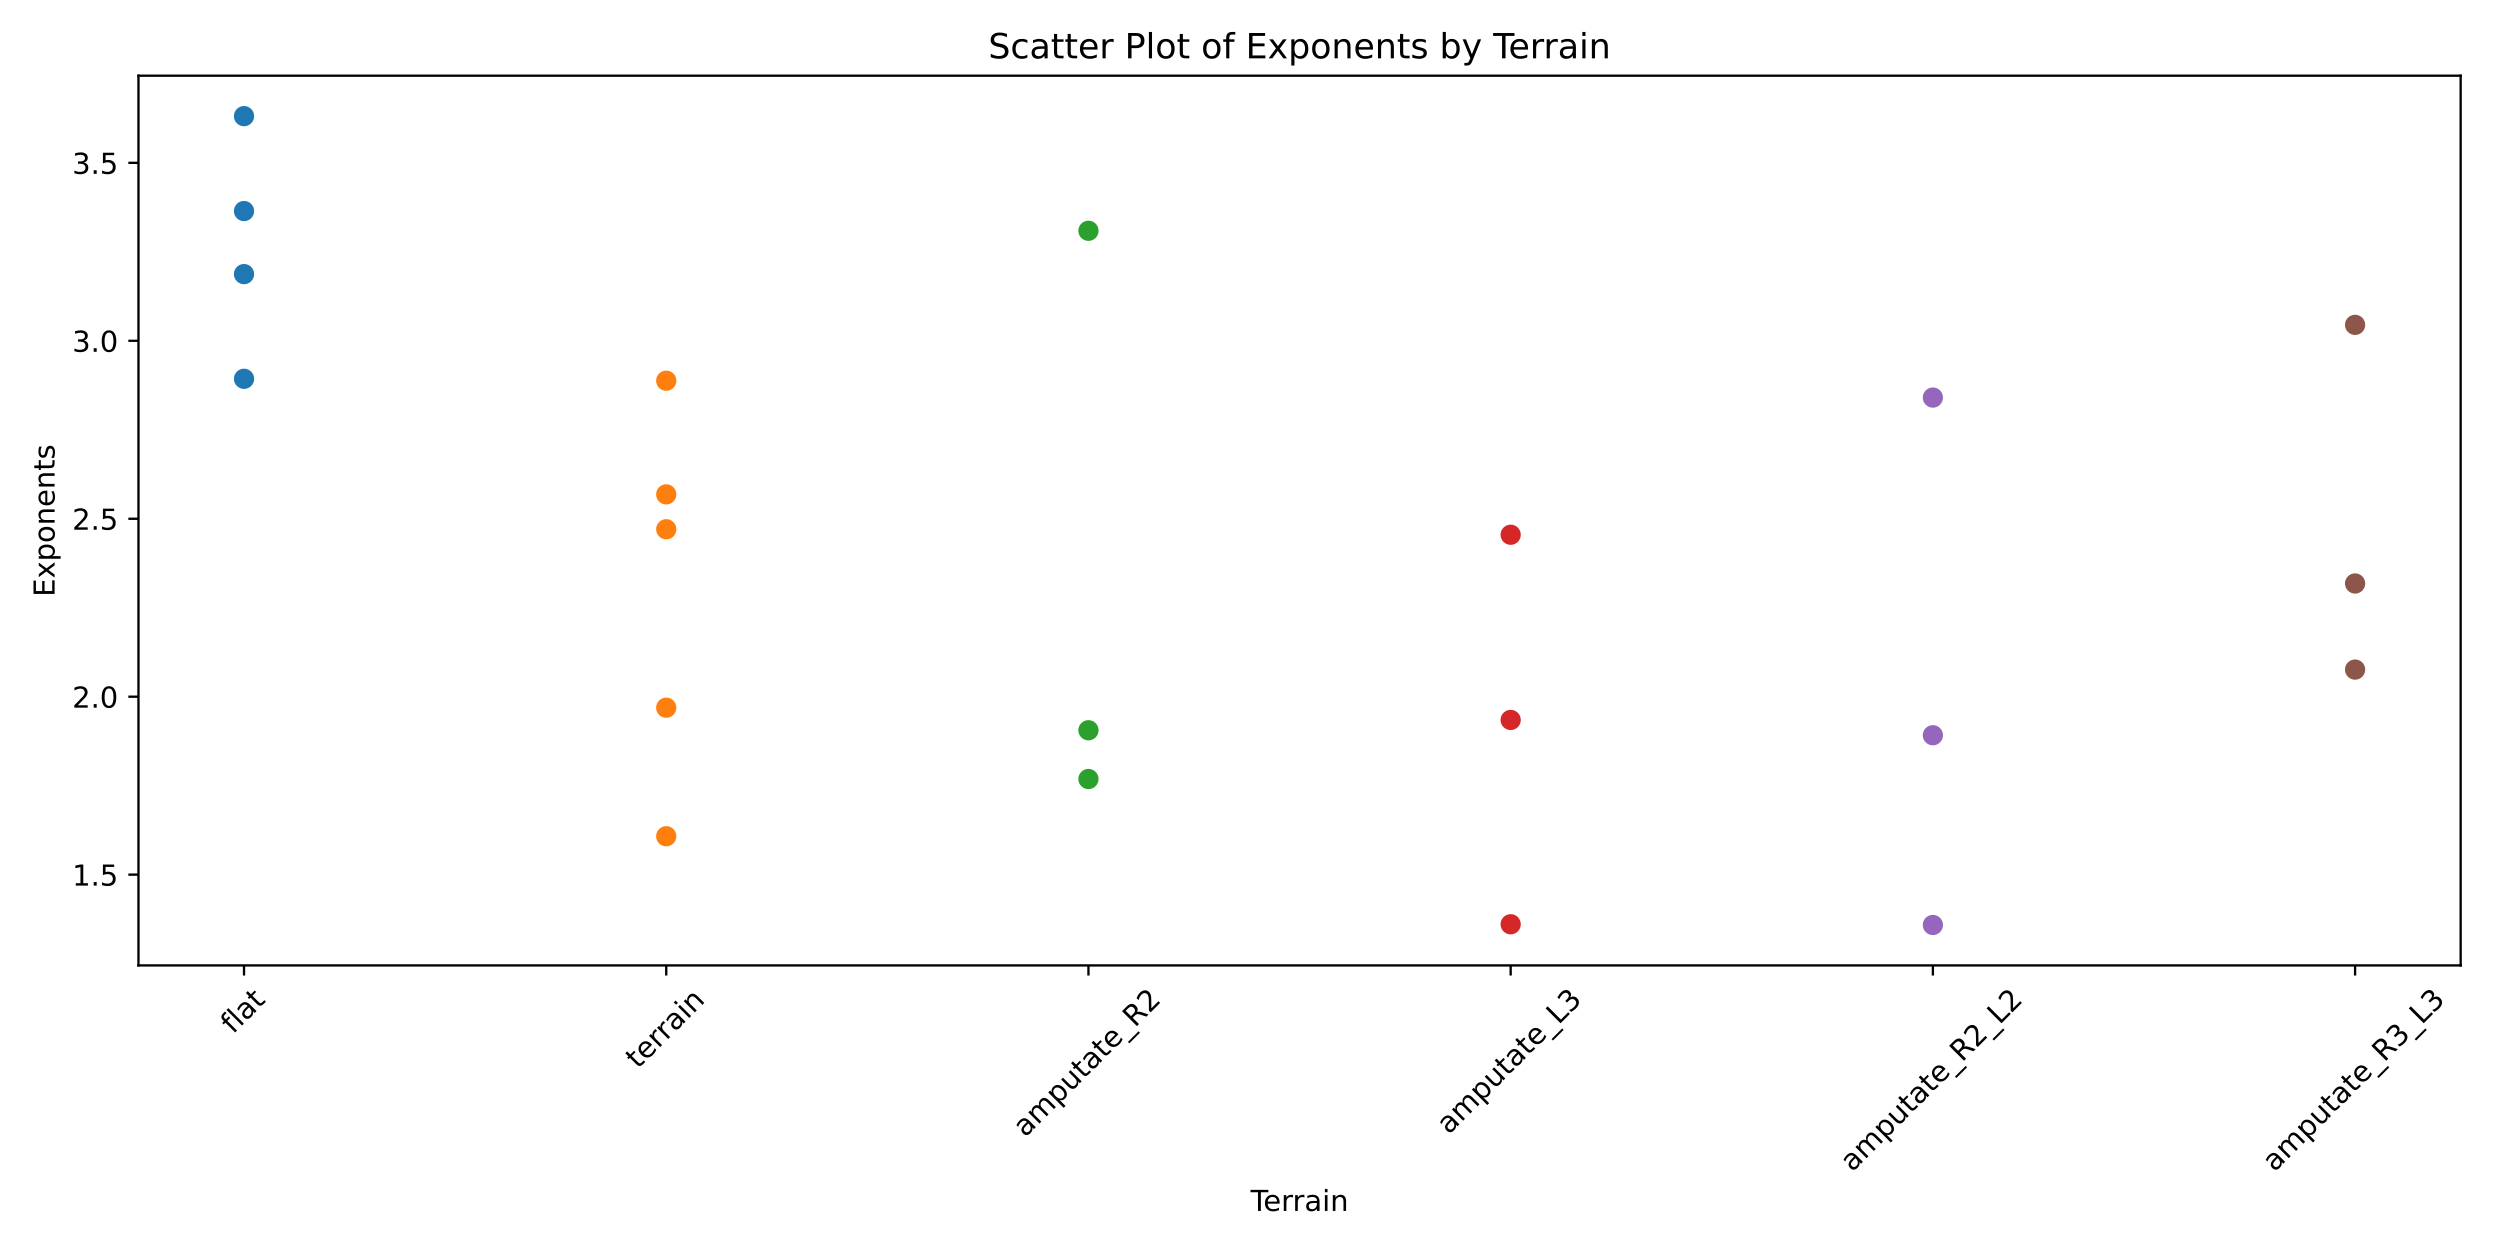
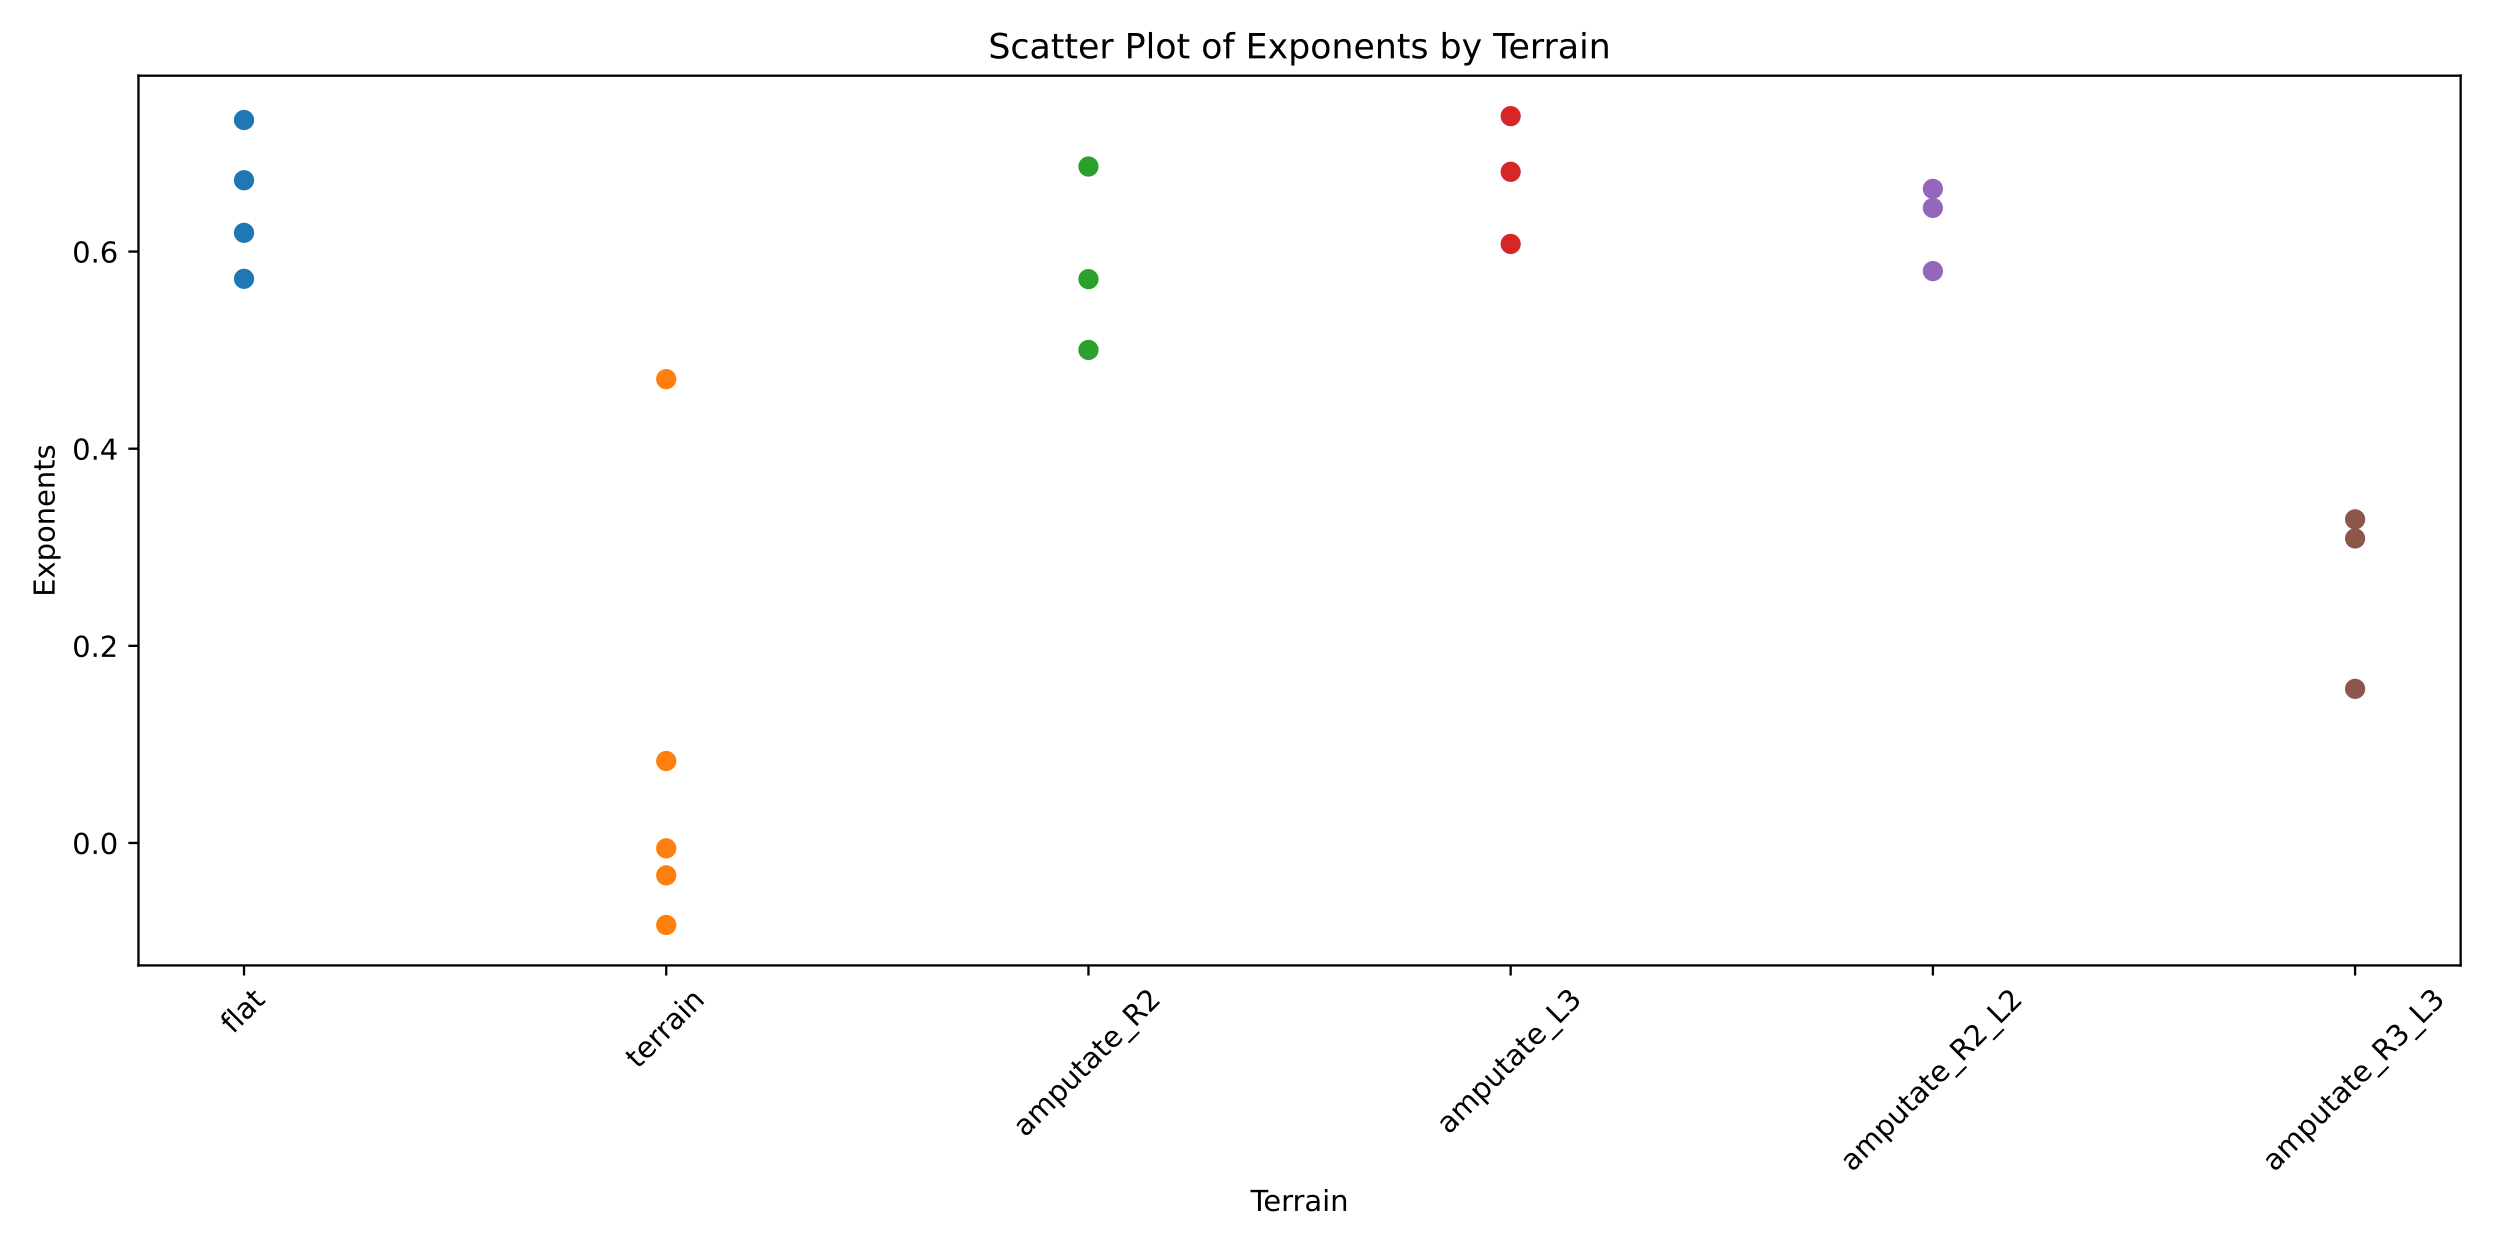
<svg xmlns="http://www.w3.org/2000/svg" xmlns:xlink="http://www.w3.org/1999/xlink" width="864pt" height="432pt" viewBox="0 0 864 432" version="1.1">
  <defs>
    <style type="text/css">*{stroke-linejoin: round; stroke-linecap: butt}</style>
  </defs>
  <g id="figure_1">
    <g id="patch_1">
      <path d="M 0 432  L 864 432  L 864 0  L 0 0  z " style="fill: #ffffff" />
    </g>
    <g id="axes_1">
      <g id="patch_2">
        <path d="M 47.855 333.648  L 850.401 333.648  L 850.401 26.16  L 47.855 26.16  z " style="fill: #ffffff" />
      </g>
      <g id="PathCollection_1">
        <defs>
-           <path id="m1da4ad02f5" d="M 0 3  C 0.796 3 1.559 2.684 2.121 2.121  C 2.684 1.559 3 0.796 3 0  C 3 -0.796 2.684 -1.559 2.121 -2.121  C 1.559 -2.684 0.796 -3 0 -3  C -0.796 -3 -1.559 -2.684 -2.121 -2.121  C -2.684 -1.559 -3 -0.796 -3 0  C -3 0.796 -2.684 1.559 -2.121 2.121  C -1.559 2.684 -0.796 3 0 3  z " style="stroke: #1f77b4" />
-         </defs>
-         <g clip-path="url(#pd57ba85328)">
-           <use xlink:href="#m1da4ad02f5" x="84.334" y="40.137" style="fill: #1f77b4; stroke: #1f77b4" />
-           <use xlink:href="#m1da4ad02f5" x="84.334" y="94.731" style="fill: #1f77b4; stroke: #1f77b4" />
-           <use xlink:href="#m1da4ad02f5" x="84.334" y="72.942" style="fill: #1f77b4; stroke: #1f77b4" />
-           <use xlink:href="#m1da4ad02f5" x="84.334" y="130.912" style="fill: #1f77b4; stroke: #1f77b4" />
+           <path id="me77b63326f" d="M 0 3  C 0.796 3 1.559 2.684 2.121 2.121  C 2.684 1.559 3 0.796 3 0  C 3 -0.796 2.684 -1.559 2.121 -2.121  C 1.559 -2.684 0.796 -3 0 -3  C -0.796 -3 -1.559 -2.684 -2.121 -2.121  C -2.684 -1.559 -3 -0.796 -3 0  C -3 0.796 -2.684 1.559 -2.121 2.121  C -1.559 2.684 -0.796 3 0 3  z " style="stroke: #1f77b4" />
+         </defs>
+         <g clip-path="url(#p70f7010eb5)">
+           <use xlink:href="#me77b63326f" x="84.334" y="41.478" style="fill: #1f77b4; stroke: #1f77b4" />
+           <use xlink:href="#me77b63326f" x="84.334" y="62.297" style="fill: #1f77b4; stroke: #1f77b4" />
+           <use xlink:href="#me77b63326f" x="84.334" y="80.461" style="fill: #1f77b4; stroke: #1f77b4" />
+           <use xlink:href="#me77b63326f" x="84.334" y="96.36" style="fill: #1f77b4; stroke: #1f77b4" />
        </g>
      </g>
      <g id="PathCollection_2">
        <defs>
-           <path id="m93eb59434d" d="M 0 3  C 0.796 3 1.559 2.684 2.121 2.121  C 2.684 1.559 3 0.796 3 0  C 3 -0.796 2.684 -1.559 2.121 -2.121  C 1.559 -2.684 0.796 -3 0 -3  C -0.796 -3 -1.559 -2.684 -2.121 -2.121  C -2.684 -1.559 -3 -0.796 -3 0  C -3 0.796 -2.684 1.559 -2.121 2.121  C -1.559 2.684 -0.796 3 0 3  z " style="stroke: #ff7f0e" />
-         </defs>
-         <g clip-path="url(#pd57ba85328)">
-           <use xlink:href="#m93eb59434d" x="230.252" y="170.854" style="fill: #ff7f0e; stroke: #ff7f0e" />
-           <use xlink:href="#m93eb59434d" x="230.252" y="289.003" style="fill: #ff7f0e; stroke: #ff7f0e" />
-           <use xlink:href="#m93eb59434d" x="230.252" y="182.905" style="fill: #ff7f0e; stroke: #ff7f0e" />
-           <use xlink:href="#m93eb59434d" x="230.252" y="131.576" style="fill: #ff7f0e; stroke: #ff7f0e" />
-           <use xlink:href="#m93eb59434d" x="230.252" y="244.58" style="fill: #ff7f0e; stroke: #ff7f0e" />
+           <path id="m90e0bdf16c" d="M 0 3  C 0.796 3 1.559 2.684 2.121 2.121  C 2.684 1.559 3 0.796 3 0  C 3 -0.796 2.684 -1.559 2.121 -2.121  C 1.559 -2.684 0.796 -3 0 -3  C -0.796 -3 -1.559 -2.684 -2.121 -2.121  C -2.684 -1.559 -3 -0.796 -3 0  C -3 0.796 -2.684 1.559 -2.121 2.121  C -1.559 2.684 -0.796 3 0 3  z " style="stroke: #ff7f0e" />
+         </defs>
+         <g clip-path="url(#p70f7010eb5)">
+           <use xlink:href="#m90e0bdf16c" x="230.252" y="262.997" style="fill: #ff7f0e; stroke: #ff7f0e" />
+           <use xlink:href="#m90e0bdf16c" x="230.252" y="319.672" style="fill: #ff7f0e; stroke: #ff7f0e" />
+           <use xlink:href="#m90e0bdf16c" x="230.252" y="302.522" style="fill: #ff7f0e; stroke: #ff7f0e" />
+           <use xlink:href="#m90e0bdf16c" x="230.252" y="293.192" style="fill: #ff7f0e; stroke: #ff7f0e" />
+           <use xlink:href="#m90e0bdf16c" x="230.252" y="131.033" style="fill: #ff7f0e; stroke: #ff7f0e" />
        </g>
      </g>
      <g id="PathCollection_3">
        <defs>
-           <path id="ma812441ba6" d="M 0 3  C 0.796 3 1.559 2.684 2.121 2.121  C 2.684 1.559 3 0.796 3 0  C 3 -0.796 2.684 -1.559 2.121 -2.121  C 1.559 -2.684 0.796 -3 0 -3  C -0.796 -3 -1.559 -2.684 -2.121 -2.121  C -2.684 -1.559 -3 -0.796 -3 0  C -3 0.796 -2.684 1.559 -2.121 2.121  C -1.559 2.684 -0.796 3 0 3  z " style="stroke: #2ca02c" />
-         </defs>
-         <g clip-path="url(#pd57ba85328)">
-           <use xlink:href="#ma812441ba6" x="376.169" y="79.76" style="fill: #2ca02c; stroke: #2ca02c" />
-           <use xlink:href="#ma812441ba6" x="376.169" y="252.384" style="fill: #2ca02c; stroke: #2ca02c" />
-           <use xlink:href="#ma812441ba6" x="376.169" y="269.227" style="fill: #2ca02c; stroke: #2ca02c" />
+           <path id="m33045374b4" d="M 0 3  C 0.796 3 1.559 2.684 2.121 2.121  C 2.684 1.559 3 0.796 3 0  C 3 -0.796 2.684 -1.559 2.121 -2.121  C 1.559 -2.684 0.796 -3 0 -3  C -0.796 -3 -1.559 -2.684 -2.121 -2.121  C -2.684 -1.559 -3 -0.796 -3 0  C -3 0.796 -2.684 1.559 -2.121 2.121  C -1.559 2.684 -0.796 3 0 3  z " style="stroke: #2ca02c" />
+         </defs>
+         <g clip-path="url(#p70f7010eb5)">
+           <use xlink:href="#m33045374b4" x="376.169" y="96.467" style="fill: #2ca02c; stroke: #2ca02c" />
+           <use xlink:href="#m33045374b4" x="376.169" y="120.933" style="fill: #2ca02c; stroke: #2ca02c" />
+           <use xlink:href="#m33045374b4" x="376.169" y="57.553" style="fill: #2ca02c; stroke: #2ca02c" />
        </g>
      </g>
      <g id="PathCollection_4">
        <defs>
-           <path id="md3bd58607e" d="M 0 3  C 0.796 3 1.559 2.684 2.121 2.121  C 2.684 1.559 3 0.796 3 0  C 3 -0.796 2.684 -1.559 2.121 -2.121  C 1.559 -2.684 0.796 -3 0 -3  C -0.796 -3 -1.559 -2.684 -2.121 -2.121  C -2.684 -1.559 -3 -0.796 -3 0  C -3 0.796 -2.684 1.559 -2.121 2.121  C -1.559 2.684 -0.796 3 0 3  z " style="stroke: #d62728" />
-         </defs>
-         <g clip-path="url(#pd57ba85328)">
-           <use xlink:href="#md3bd58607e" x="522.086" y="319.425" style="fill: #d62728; stroke: #d62728" />
-           <use xlink:href="#md3bd58607e" x="522.086" y="248.816" style="fill: #d62728; stroke: #d62728" />
-           <use xlink:href="#md3bd58607e" x="522.086" y="184.811" style="fill: #d62728; stroke: #d62728" />
+           <path id="m9516d49297" d="M 0 3  C 0.796 3 1.559 2.684 2.121 2.121  C 2.684 1.559 3 0.796 3 0  C 3 -0.796 2.684 -1.559 2.121 -2.121  C 1.559 -2.684 0.796 -3 0 -3  C -0.796 -3 -1.559 -2.684 -2.121 -2.121  C -2.684 -1.559 -3 -0.796 -3 0  C -3 0.796 -2.684 1.559 -2.121 2.121  C -1.559 2.684 -0.796 3 0 3  z " style="stroke: #d62728" />
+         </defs>
+         <g clip-path="url(#p70f7010eb5)">
+           <use xlink:href="#m9516d49297" x="522.086" y="59.372" style="fill: #d62728; stroke: #d62728" />
+           <use xlink:href="#m9516d49297" x="522.086" y="40.137" style="fill: #d62728; stroke: #d62728" />
+           <use xlink:href="#m9516d49297" x="522.086" y="84.309" style="fill: #d62728; stroke: #d62728" />
        </g>
      </g>
      <g id="PathCollection_5">
        <defs>
-           <path id="mf4892957c2" d="M 0 3  C 0.796 3 1.559 2.684 2.121 2.121  C 2.684 1.559 3 0.796 3 0  C 3 -0.796 2.684 -1.559 2.121 -2.121  C 1.559 -2.684 0.796 -3 0 -3  C -0.796 -3 -1.559 -2.684 -2.121 -2.121  C -2.684 -1.559 -3 -0.796 -3 0  C -3 0.796 -2.684 1.559 -2.121 2.121  C -1.559 2.684 -0.796 3 0 3  z " style="stroke: #9467bd" />
-         </defs>
-         <g clip-path="url(#pd57ba85328)">
-           <use xlink:href="#mf4892957c2" x="668.004" y="319.672" style="fill: #9467bd; stroke: #9467bd" />
-           <use xlink:href="#mf4892957c2" x="668.004" y="254.099" style="fill: #9467bd; stroke: #9467bd" />
-           <use xlink:href="#mf4892957c2" x="668.004" y="137.401" style="fill: #9467bd; stroke: #9467bd" />
+           <path id="m6794173ff3" d="M 0 3  C 0.796 3 1.559 2.684 2.121 2.121  C 2.684 1.559 3 0.796 3 0  C 3 -0.796 2.684 -1.559 2.121 -2.121  C 1.559 -2.684 0.796 -3 0 -3  C -0.796 -3 -1.559 -2.684 -2.121 -2.121  C -2.684 -1.559 -3 -0.796 -3 0  C -3 0.796 -2.684 1.559 -2.121 2.121  C -1.559 2.684 -0.796 3 0 3  z " style="stroke: #9467bd" />
+         </defs>
+         <g clip-path="url(#p70f7010eb5)">
+           <use xlink:href="#m6794173ff3" x="668.004" y="93.69" style="fill: #9467bd; stroke: #9467bd" />
+           <use xlink:href="#m6794173ff3" x="668.004" y="65.284" style="fill: #9467bd; stroke: #9467bd" />
+           <use xlink:href="#m6794173ff3" x="668.004" y="71.858" style="fill: #9467bd; stroke: #9467bd" />
        </g>
      </g>
      <g id="PathCollection_6">
        <defs>
-           <path id="mcabc871b56" d="M 0 3  C 0.796 3 1.559 2.684 2.121 2.121  C 2.684 1.559 3 0.796 3 0  C 3 -0.796 2.684 -1.559 2.121 -2.121  C 1.559 -2.684 0.796 -3 0 -3  C -0.796 -3 -1.559 -2.684 -2.121 -2.121  C -2.684 -1.559 -3 -0.796 -3 0  C -3 0.796 -2.684 1.559 -2.121 2.121  C -1.559 2.684 -0.796 3 0 3  z " style="stroke: #8c564b" />
-         </defs>
-         <g clip-path="url(#pd57ba85328)">
-           <use xlink:href="#mcabc871b56" x="813.921" y="201.649" style="fill: #8c564b; stroke: #8c564b" />
-           <use xlink:href="#mcabc871b56" x="813.921" y="112.274" style="fill: #8c564b; stroke: #8c564b" />
-           <use xlink:href="#mcabc871b56" x="813.921" y="231.408" style="fill: #8c564b; stroke: #8c564b" />
+           <path id="m2252a61fe4" d="M 0 3  C 0.796 3 1.559 2.684 2.121 2.121  C 2.684 1.559 3 0.796 3 0  C 3 -0.796 2.684 -1.559 2.121 -2.121  C 1.559 -2.684 0.796 -3 0 -3  C -0.796 -3 -1.559 -2.684 -2.121 -2.121  C -2.684 -1.559 -3 -0.796 -3 0  C -3 0.796 -2.684 1.559 -2.121 2.121  C -1.559 2.684 -0.796 3 0 3  z " style="stroke: #8c564b" />
+         </defs>
+         <g clip-path="url(#p70f7010eb5)">
+           <use xlink:href="#m2252a61fe4" x="813.921" y="179.48" style="fill: #8c564b; stroke: #8c564b" />
+           <use xlink:href="#m2252a61fe4" x="813.921" y="238.063" style="fill: #8c564b; stroke: #8c564b" />
+           <use xlink:href="#m2252a61fe4" x="813.921" y="186.088" style="fill: #8c564b; stroke: #8c564b" />
        </g>
      </g>
      <g id="matplotlib.axis_1">
        <g id="xtick_1">
          <g id="line2d_1">
            <defs>
-               <path id="m847a0af7ff" d="M 0 0  L 0 3.5  " style="stroke: #000000; stroke-width: 0.8" />
+               <path id="mda18bbfcbf" d="M 0 0  L 0 3.5  " style="stroke: #000000; stroke-width: 0.8" />
            </defs>
            <g>
-               <use xlink:href="#m847a0af7ff" x="84.334" y="333.648" style="stroke: #000000; stroke-width: 0.8" />
+               <use xlink:href="#mda18bbfcbf" x="84.334" y="333.648" style="stroke: #000000; stroke-width: 0.8" />
            </g>
          </g>
          <g id="text_1">
            <g transform="translate(80.50602 357.5803) rotate(-45) scale(0.1 -0.1)">
              <defs>
                <path id="DejaVuSans-66" d="M 2375 4863  L 2375 4384  L 1825 4384  Q 1516 4384 1395 4259  Q 1275 4134 1275 3809  L 1275 3500  L 2222 3500  L 2222 3053  L 1275 3053  L 1275 0  L 697 0  L 697 3053  L 147 3053  L 147 3500  L 697 3500  L 697 3744  Q 697 4328 969 4595  Q 1241 4863 1831 4863  L 2375 4863  z " transform="scale(0.015625)" />
                <path id="DejaVuSans-6c" d="M 603 4863  L 1178 4863  L 1178 0  L 603 0  L 603 4863  z " transform="scale(0.015625)" />
                <path id="DejaVuSans-61" d="M 2194 1759  Q 1497 1759 1228 1600  Q 959 1441 959 1056  Q 959 750 1161 570  Q 1363 391 1709 391  Q 2188 391 2477 730  Q 2766 1069 2766 1631  L 2766 1759  L 2194 1759  z M 3341 1997  L 3341 0  L 2766 0  L 2766 531  Q 2569 213 2275 61  Q 1981 -91 1556 -91  Q 1019 -91 701 211  Q 384 513 384 1019  Q 384 1609 779 1909  Q 1175 2209 1959 2209  L 2766 2209  L 2766 2266  Q 2766 2663 2505 2880  Q 2244 3097 1772 3097  Q 1472 3097 1187 3025  Q 903 2953 641 2809  L 641 3341  Q 956 3463 1253 3523  Q 1550 3584 1831 3584  Q 2591 3584 2966 3190  Q 3341 2797 3341 1997  z " transform="scale(0.015625)" />
                <path id="DejaVuSans-74" d="M 1172 4494  L 1172 3500  L 2356 3500  L 2356 3053  L 1172 3053  L 1172 1153  Q 1172 725 1289 603  Q 1406 481 1766 481  L 2356 481  L 2356 0  L 1766 0  Q 1100 0 847 248  Q 594 497 594 1153  L 594 3053  L 172 3053  L 172 3500  L 594 3500  L 594 4494  L 1172 4494  z " transform="scale(0.015625)" />
              </defs>
              <use xlink:href="#DejaVuSans-66" />
              <use xlink:href="#DejaVuSans-6c" x="35.205" />
              <use xlink:href="#DejaVuSans-61" x="62.988" />
              <use xlink:href="#DejaVuSans-74" x="124.268" />
            </g>
          </g>
        </g>
        <g id="xtick_2">
          <g id="line2d_2">
            <g>
-               <use xlink:href="#m847a0af7ff" x="230.252" y="333.648" style="stroke: #000000; stroke-width: 0.8" />
+               <use xlink:href="#mda18bbfcbf" x="230.252" y="333.648" style="stroke: #000000; stroke-width: 0.8" />
            </g>
          </g>
          <g id="text_2">
            <g transform="translate(220.4069 369.6133) rotate(-45) scale(0.1 -0.1)">
              <defs>
                <path id="DejaVuSans-65" d="M 3597 1894  L 3597 1613  L 953 1613  Q 991 1019 1311 708  Q 1631 397 2203 397  Q 2534 397 2845 478  Q 3156 559 3463 722  L 3463 178  Q 3153 47 2828 -22  Q 2503 -91 2169 -91  Q 1331 -91 842 396  Q 353 884 353 1716  Q 353 2575 817 3079  Q 1281 3584 2069 3584  Q 2775 3584 3186 3129  Q 3597 2675 3597 1894  z M 3022 2063  Q 3016 2534 2758 2815  Q 2500 3097 2075 3097  Q 1594 3097 1305 2825  Q 1016 2553 972 2059  L 3022 2063  z " transform="scale(0.015625)" />
                <path id="DejaVuSans-72" d="M 2631 2963  Q 2534 3019 2420 3045  Q 2306 3072 2169 3072  Q 1681 3072 1420 2755  Q 1159 2438 1159 1844  L 1159 0  L 581 0  L 581 3500  L 1159 3500  L 1159 2956  Q 1341 3275 1631 3429  Q 1922 3584 2338 3584  Q 2397 3584 2469 3576  Q 2541 3569 2628 3553  L 2631 2963  z " transform="scale(0.015625)" />
                <path id="DejaVuSans-69" d="M 603 3500  L 1178 3500  L 1178 0  L 603 0  L 603 3500  z M 603 4863  L 1178 4863  L 1178 4134  L 603 4134  L 603 4863  z " transform="scale(0.015625)" />
                <path id="DejaVuSans-6e" d="M 3513 2113  L 3513 0  L 2938 0  L 2938 2094  Q 2938 2591 2744 2837  Q 2550 3084 2163 3084  Q 1697 3084 1428 2787  Q 1159 2491 1159 1978  L 1159 0  L 581 0  L 581 3500  L 1159 3500  L 1159 2956  Q 1366 3272 1645 3428  Q 1925 3584 2291 3584  Q 2894 3584 3203 3211  Q 3513 2838 3513 2113  z " transform="scale(0.015625)" />
              </defs>
              <use xlink:href="#DejaVuSans-74" />
              <use xlink:href="#DejaVuSans-65" x="39.209" />
              <use xlink:href="#DejaVuSans-72" x="100.732" />
              <use xlink:href="#DejaVuSans-72" x="140.096" />
              <use xlink:href="#DejaVuSans-61" x="181.209" />
              <use xlink:href="#DejaVuSans-69" x="242.488" />
              <use xlink:href="#DejaVuSans-6e" x="270.271" />
            </g>
          </g>
        </g>
        <g id="xtick_3">
          <g id="line2d_3">
            <g>
-               <use xlink:href="#m847a0af7ff" x="376.169" y="333.648" style="stroke: #000000; stroke-width: 0.8" />
+               <use xlink:href="#mda18bbfcbf" x="376.169" y="333.648" style="stroke: #000000; stroke-width: 0.8" />
            </g>
          </g>
          <g id="text_3">
            <g transform="translate(354.2759 393.2638) rotate(-45) scale(0.1 -0.1)">
              <defs>
                <path id="DejaVuSans-6d" d="M 3328 2828  Q 3544 3216 3844 3400  Q 4144 3584 4550 3584  Q 5097 3584 5394 3201  Q 5691 2819 5691 2113  L 5691 0  L 5113 0  L 5113 2094  Q 5113 2597 4934 2840  Q 4756 3084 4391 3084  Q 3944 3084 3684 2787  Q 3425 2491 3425 1978  L 3425 0  L 2847 0  L 2847 2094  Q 2847 2600 2669 2842  Q 2491 3084 2119 3084  Q 1678 3084 1418 2786  Q 1159 2488 1159 1978  L 1159 0  L 581 0  L 581 3500  L 1159 3500  L 1159 2956  Q 1356 3278 1631 3431  Q 1906 3584 2284 3584  Q 2666 3584 2933 3390  Q 3200 3197 3328 2828  z " transform="scale(0.015625)" />
                <path id="DejaVuSans-70" d="M 1159 525  L 1159 -1331  L 581 -1331  L 581 3500  L 1159 3500  L 1159 2969  Q 1341 3281 1617 3432  Q 1894 3584 2278 3584  Q 2916 3584 3314 3078  Q 3713 2572 3713 1747  Q 3713 922 3314 415  Q 2916 -91 2278 -91  Q 1894 -91 1617 61  Q 1341 213 1159 525  z M 3116 1747  Q 3116 2381 2855 2742  Q 2594 3103 2138 3103  Q 1681 3103 1420 2742  Q 1159 2381 1159 1747  Q 1159 1113 1420 752  Q 1681 391 2138 391  Q 2594 391 2855 752  Q 3116 1113 3116 1747  z " transform="scale(0.015625)" />
                <path id="DejaVuSans-75" d="M 544 1381  L 544 3500  L 1119 3500  L 1119 1403  Q 1119 906 1312 657  Q 1506 409 1894 409  Q 2359 409 2629 706  Q 2900 1003 2900 1516  L 2900 3500  L 3475 3500  L 3475 0  L 2900 0  L 2900 538  Q 2691 219 2414 64  Q 2138 -91 1772 -91  Q 1169 -91 856 284  Q 544 659 544 1381  z M 1991 3584  L 1991 3584  z " transform="scale(0.015625)" />
                <path id="DejaVuSans-5f" d="M 3263 -1063  L 3263 -1509  L -63 -1509  L -63 -1063  L 3263 -1063  z " transform="scale(0.015625)" />
                <path id="DejaVuSans-52" d="M 2841 2188  Q 3044 2119 3236 1894  Q 3428 1669 3622 1275  L 4263 0  L 3584 0  L 2988 1197  Q 2756 1666 2539 1819  Q 2322 1972 1947 1972  L 1259 1972  L 1259 0  L 628 0  L 628 4666  L 2053 4666  Q 2853 4666 3247 4331  Q 3641 3997 3641 3322  Q 3641 2881 3436 2590  Q 3231 2300 2841 2188  z M 1259 4147  L 1259 2491  L 2053 2491  Q 2509 2491 2742 2702  Q 2975 2913 2975 3322  Q 2975 3731 2742 3939  Q 2509 4147 2053 4147  L 1259 4147  z " transform="scale(0.015625)" />
                <path id="DejaVuSans-32" d="M 1228 531  L 3431 531  L 3431 0  L 469 0  L 469 531  Q 828 903 1448 1529  Q 2069 2156 2228 2338  Q 2531 2678 2651 2914  Q 2772 3150 2772 3378  Q 2772 3750 2511 3984  Q 2250 4219 1831 4219  Q 1534 4219 1204 4116  Q 875 4013 500 3803  L 500 4441  Q 881 4594 1212 4672  Q 1544 4750 1819 4750  Q 2544 4750 2975 4387  Q 3406 4025 3406 3419  Q 3406 3131 3298 2873  Q 3191 2616 2906 2266  Q 2828 2175 2409 1742  Q 1991 1309 1228 531  z " transform="scale(0.015625)" />
              </defs>
              <use xlink:href="#DejaVuSans-61" />
              <use xlink:href="#DejaVuSans-6d" x="61.279" />
              <use xlink:href="#DejaVuSans-70" x="158.691" />
              <use xlink:href="#DejaVuSans-75" x="222.168" />
              <use xlink:href="#DejaVuSans-74" x="285.547" />
              <use xlink:href="#DejaVuSans-61" x="324.756" />
              <use xlink:href="#DejaVuSans-74" x="386.035" />
              <use xlink:href="#DejaVuSans-65" x="425.244" />
              <use xlink:href="#DejaVuSans-5f" x="486.768" />
              <use xlink:href="#DejaVuSans-52" x="536.768" />
              <use xlink:href="#DejaVuSans-32" x="606.25" />
            </g>
          </g>
        </g>
        <g id="xtick_4">
          <g id="line2d_4">
            <g>
-               <use xlink:href="#m847a0af7ff" x="522.086" y="333.648" style="stroke: #000000; stroke-width: 0.8" />
+               <use xlink:href="#mda18bbfcbf" x="522.086" y="333.648" style="stroke: #000000; stroke-width: 0.8" />
            </g>
          </g>
          <g id="text_4">
            <g transform="translate(500.6799 392.2904) rotate(-45) scale(0.1 -0.1)">
              <defs>
                <path id="DejaVuSans-4c" d="M 628 4666  L 1259 4666  L 1259 531  L 3531 531  L 3531 0  L 628 0  L 628 4666  z " transform="scale(0.015625)" />
                <path id="DejaVuSans-33" d="M 2597 2516  Q 3050 2419 3304 2112  Q 3559 1806 3559 1356  Q 3559 666 3084 287  Q 2609 -91 1734 -91  Q 1441 -91 1130 -33  Q 819 25 488 141  L 488 750  Q 750 597 1062 519  Q 1375 441 1716 441  Q 2309 441 2620 675  Q 2931 909 2931 1356  Q 2931 1769 2642 2001  Q 2353 2234 1838 2234  L 1294 2234  L 1294 2753  L 1863 2753  Q 2328 2753 2575 2939  Q 2822 3125 2822 3475  Q 2822 3834 2567 4026  Q 2313 4219 1838 4219  Q 1578 4219 1281 4162  Q 984 4106 628 3988  L 628 4550  Q 988 4650 1302 4700  Q 1616 4750 1894 4750  Q 2613 4750 3031 4423  Q 3450 4097 3450 3541  Q 3450 3153 3228 2886  Q 3006 2619 2597 2516  z " transform="scale(0.015625)" />
              </defs>
              <use xlink:href="#DejaVuSans-61" />
              <use xlink:href="#DejaVuSans-6d" x="61.279" />
              <use xlink:href="#DejaVuSans-70" x="158.691" />
              <use xlink:href="#DejaVuSans-75" x="222.168" />
              <use xlink:href="#DejaVuSans-74" x="285.547" />
              <use xlink:href="#DejaVuSans-61" x="324.756" />
              <use xlink:href="#DejaVuSans-74" x="386.035" />
              <use xlink:href="#DejaVuSans-65" x="425.244" />
              <use xlink:href="#DejaVuSans-5f" x="486.768" />
              <use xlink:href="#DejaVuSans-4c" x="536.768" />
              <use xlink:href="#DejaVuSans-33" x="592.48" />
            </g>
          </g>
        </g>
        <g id="xtick_5">
          <g id="line2d_5">
            <g>
-               <use xlink:href="#m847a0af7ff" x="668.004" y="333.648" style="stroke: #000000; stroke-width: 0.8" />
+               <use xlink:href="#mda18bbfcbf" x="668.004" y="333.648" style="stroke: #000000; stroke-width: 0.8" />
            </g>
          </g>
          <g id="text_5">
            <g transform="translate(640.1234 405.2382) rotate(-45) scale(0.1 -0.1)">
              <use xlink:href="#DejaVuSans-61" />
              <use xlink:href="#DejaVuSans-6d" x="61.279" />
              <use xlink:href="#DejaVuSans-70" x="158.691" />
              <use xlink:href="#DejaVuSans-75" x="222.168" />
              <use xlink:href="#DejaVuSans-74" x="285.547" />
              <use xlink:href="#DejaVuSans-61" x="324.756" />
              <use xlink:href="#DejaVuSans-74" x="386.035" />
              <use xlink:href="#DejaVuSans-65" x="425.244" />
              <use xlink:href="#DejaVuSans-5f" x="486.768" />
              <use xlink:href="#DejaVuSans-52" x="536.768" />
              <use xlink:href="#DejaVuSans-32" x="606.25" />
              <use xlink:href="#DejaVuSans-5f" x="669.873" />
              <use xlink:href="#DejaVuSans-4c" x="719.873" />
              <use xlink:href="#DejaVuSans-32" x="775.586" />
            </g>
          </g>
        </g>
        <g id="xtick_6">
          <g id="line2d_6">
            <g>
-               <use xlink:href="#m847a0af7ff" x="813.921" y="333.648" style="stroke: #000000; stroke-width: 0.8" />
+               <use xlink:href="#mda18bbfcbf" x="813.921" y="333.648" style="stroke: #000000; stroke-width: 0.8" />
            </g>
          </g>
          <g id="text_6">
            <g transform="translate(786.0408 405.2382) rotate(-45) scale(0.1 -0.1)">
              <use xlink:href="#DejaVuSans-61" />
              <use xlink:href="#DejaVuSans-6d" x="61.279" />
              <use xlink:href="#DejaVuSans-70" x="158.691" />
              <use xlink:href="#DejaVuSans-75" x="222.168" />
              <use xlink:href="#DejaVuSans-74" x="285.547" />
              <use xlink:href="#DejaVuSans-61" x="324.756" />
              <use xlink:href="#DejaVuSans-74" x="386.035" />
              <use xlink:href="#DejaVuSans-65" x="425.244" />
              <use xlink:href="#DejaVuSans-5f" x="486.768" />
              <use xlink:href="#DejaVuSans-52" x="536.768" />
              <use xlink:href="#DejaVuSans-33" x="606.25" />
              <use xlink:href="#DejaVuSans-5f" x="669.873" />
              <use xlink:href="#DejaVuSans-4c" x="719.873" />
              <use xlink:href="#DejaVuSans-33" x="775.586" />
            </g>
          </g>
        </g>
        <g id="text_7">
          <g transform="translate(432.202 418.5039) scale(0.1 -0.1)">
            <defs>
              <path id="DejaVuSans-54" d="M -19 4666  L 3928 4666  L 3928 4134  L 2272 4134  L 2272 0  L 1638 0  L 1638 4134  L -19 4134  L -19 4666  z " transform="scale(0.015625)" />
            </defs>
            <use xlink:href="#DejaVuSans-54" />
            <use xlink:href="#DejaVuSans-65" x="44.084" />
            <use xlink:href="#DejaVuSans-72" x="105.607" />
            <use xlink:href="#DejaVuSans-72" x="144.971" />
            <use xlink:href="#DejaVuSans-61" x="186.084" />
            <use xlink:href="#DejaVuSans-69" x="247.363" />
            <use xlink:href="#DejaVuSans-6e" x="275.146" />
          </g>
        </g>
      </g>
      <g id="matplotlib.axis_2">
        <g id="ytick_1">
          <g id="line2d_7">
            <defs>
-               <path id="m06b4ac9998" d="M 0 0  L -3.5 0  " style="stroke: #000000; stroke-width: 0.8" />
+               <path id="mcb2a06bbf7" d="M 0 0  L -3.5 0  " style="stroke: #000000; stroke-width: 0.8" />
            </defs>
            <g>
-               <use xlink:href="#m06b4ac9998" x="47.855" y="302.274" style="stroke: #000000; stroke-width: 0.8" />
+               <use xlink:href="#mcb2a06bbf7" x="47.855" y="291.336" style="stroke: #000000; stroke-width: 0.8" />
            </g>
          </g>
          <g id="text_8">
-             <g transform="translate(24.95188 306.0731) scale(0.1 -0.1)">
-               <defs>
-                 <path id="DejaVuSans-31" d="M 794 531  L 1825 531  L 1825 4091  L 703 3866  L 703 4441  L 1819 4666  L 2450 4666  L 2450 531  L 3481 531  L 3481 0  L 794 0  L 794 531  z " transform="scale(0.015625)" />
+             <g transform="translate(24.95188 295.1348) scale(0.1 -0.1)">
+               <defs>
+                 <path id="DejaVuSans-30" d="M 2034 4250  Q 1547 4250 1301 3770  Q 1056 3291 1056 2328  Q 1056 1369 1301 889  Q 1547 409 2034 409  Q 2525 409 2770 889  Q 3016 1369 3016 2328  Q 3016 3291 2770 3770  Q 2525 4250 2034 4250  z M 2034 4750  Q 2819 4750 3233 4129  Q 3647 3509 3647 2328  Q 3647 1150 3233 529  Q 2819 -91 2034 -91  Q 1250 -91 836 529  Q 422 1150 422 2328  Q 422 3509 836 4129  Q 1250 4750 2034 4750  z " transform="scale(0.015625)" />
                <path id="DejaVuSans-2e" d="M 684 794  L 1344 794  L 1344 0  L 684 0  L 684 794  z " transform="scale(0.015625)" />
-                 <path id="DejaVuSans-35" d="M 691 4666  L 3169 4666  L 3169 4134  L 1269 4134  L 1269 2991  Q 1406 3038 1543 3061  Q 1681 3084 1819 3084  Q 2600 3084 3056 2656  Q 3513 2228 3513 1497  Q 3513 744 3044 326  Q 2575 -91 1722 -91  Q 1428 -91 1123 -41  Q 819 9 494 109  L 494 744  Q 775 591 1075 516  Q 1375 441 1709 441  Q 2250 441 2565 725  Q 2881 1009 2881 1497  Q 2881 1984 2565 2268  Q 2250 2553 1709 2553  Q 1456 2553 1204 2497  Q 953 2441 691 2322  L 691 4666  z " transform="scale(0.015625)" />
-               </defs>
-               <use xlink:href="#DejaVuSans-31" />
+               </defs>
+               <use xlink:href="#DejaVuSans-30" />
              <use xlink:href="#DejaVuSans-2e" x="63.623" />
-               <use xlink:href="#DejaVuSans-35" x="95.41" />
+               <use xlink:href="#DejaVuSans-30" x="95.41" />
            </g>
          </g>
        </g>
        <g id="ytick_2">
          <g id="line2d_8">
            <g>
-               <use xlink:href="#m06b4ac9998" x="47.855" y="240.776" style="stroke: #000000; stroke-width: 0.8" />
+               <use xlink:href="#mcb2a06bbf7" x="47.855" y="223.203" style="stroke: #000000; stroke-width: 0.8" />
            </g>
          </g>
          <g id="text_9">
-             <g transform="translate(24.95188 244.5752) scale(0.1 -0.1)">
-               <defs>
-                 <path id="DejaVuSans-30" d="M 2034 4250  Q 1547 4250 1301 3770  Q 1056 3291 1056 2328  Q 1056 1369 1301 889  Q 1547 409 2034 409  Q 2525 409 2770 889  Q 3016 1369 3016 2328  Q 3016 3291 2770 3770  Q 2525 4250 2034 4250  z M 2034 4750  Q 2819 4750 3233 4129  Q 3647 3509 3647 2328  Q 3647 1150 3233 529  Q 2819 -91 2034 -91  Q 1250 -91 836 529  Q 422 1150 422 2328  Q 422 3509 836 4129  Q 1250 4750 2034 4750  z " transform="scale(0.015625)" />
-               </defs>
-               <use xlink:href="#DejaVuSans-32" />
+             <g transform="translate(24.95188 227.0026) scale(0.1 -0.1)">
+               <use xlink:href="#DejaVuSans-30" />
              <use xlink:href="#DejaVuSans-2e" x="63.623" />
-               <use xlink:href="#DejaVuSans-30" x="95.41" />
+               <use xlink:href="#DejaVuSans-32" x="95.41" />
            </g>
          </g>
        </g>
        <g id="ytick_3">
          <g id="line2d_9">
            <g>
-               <use xlink:href="#m06b4ac9998" x="47.855" y="179.278" style="stroke: #000000; stroke-width: 0.8" />
+               <use xlink:href="#mcb2a06bbf7" x="47.855" y="155.071" style="stroke: #000000; stroke-width: 0.8" />
            </g>
          </g>
          <g id="text_10">
-             <g transform="translate(24.95188 183.0774) scale(0.1 -0.1)">
-               <use xlink:href="#DejaVuSans-32" />
+             <g transform="translate(24.95188 158.8704) scale(0.1 -0.1)">
+               <defs>
+                 <path id="DejaVuSans-34" d="M 2419 4116  L 825 1625  L 2419 1625  L 2419 4116  z M 2253 4666  L 3047 4666  L 3047 1625  L 3713 1625  L 3713 1100  L 3047 1100  L 3047 0  L 2419 0  L 2419 1100  L 313 1100  L 313 1709  L 2253 4666  z " transform="scale(0.015625)" />
+               </defs>
+               <use xlink:href="#DejaVuSans-30" />
              <use xlink:href="#DejaVuSans-2e" x="63.623" />
-               <use xlink:href="#DejaVuSans-35" x="95.41" />
+               <use xlink:href="#DejaVuSans-34" x="95.41" />
            </g>
          </g>
        </g>
        <g id="ytick_4">
          <g id="line2d_10">
            <g>
-               <use xlink:href="#m06b4ac9998" x="47.855" y="117.78" style="stroke: #000000; stroke-width: 0.8" />
+               <use xlink:href="#mcb2a06bbf7" x="47.855" y="86.939" style="stroke: #000000; stroke-width: 0.8" />
            </g>
          </g>
          <g id="text_11">
-             <g transform="translate(24.95188 121.5795) scale(0.1 -0.1)">
-               <use xlink:href="#DejaVuSans-33" />
+             <g transform="translate(24.95188 90.73817) scale(0.1 -0.1)">
+               <defs>
+                 <path id="DejaVuSans-36" d="M 2113 2584  Q 1688 2584 1439 2293  Q 1191 2003 1191 1497  Q 1191 994 1439 701  Q 1688 409 2113 409  Q 2538 409 2786 701  Q 3034 994 3034 1497  Q 3034 2003 2786 2293  Q 2538 2584 2113 2584  z M 3366 4563  L 3366 3988  Q 3128 4100 2886 4159  Q 2644 4219 2406 4219  Q 1781 4219 1451 3797  Q 1122 3375 1075 2522  Q 1259 2794 1537 2939  Q 1816 3084 2150 3084  Q 2853 3084 3261 2657  Q 3669 2231 3669 1497  Q 3669 778 3244 343  Q 2819 -91 2113 -91  Q 1303 -91 875 529  Q 447 1150 447 2328  Q 447 3434 972 4092  Q 1497 4750 2381 4750  Q 2619 4750 2861 4703  Q 3103 4656 3366 4563  z " transform="scale(0.015625)" />
+               </defs>
+               <use xlink:href="#DejaVuSans-30" />
              <use xlink:href="#DejaVuSans-2e" x="63.623" />
-               <use xlink:href="#DejaVuSans-30" x="95.41" />
-             </g>
-           </g>
-         </g>
-         <g id="ytick_5">
-           <g id="line2d_11">
-             <g>
-               <use xlink:href="#m06b4ac9998" x="47.855" y="56.282" style="stroke: #000000; stroke-width: 0.8" />
-             </g>
-           </g>
-           <g id="text_12">
-             <g transform="translate(24.95188 60.08162) scale(0.1 -0.1)">
-               <use xlink:href="#DejaVuSans-33" />
-               <use xlink:href="#DejaVuSans-2e" x="63.623" />
-               <use xlink:href="#DejaVuSans-35" x="95.41" />
-             </g>
-           </g>
-         </g>
-         <g id="text_13">
+               <use xlink:href="#DejaVuSans-36" x="95.41" />
+             </g>
+           </g>
+         </g>
+         <g id="text_12">
          <g transform="translate(18.87219 206.2355) rotate(-90) scale(0.1 -0.1)">
            <defs>
              <path id="DejaVuSans-45" d="M 628 4666  L 3578 4666  L 3578 4134  L 1259 4134  L 1259 2753  L 3481 2753  L 3481 2222  L 1259 2222  L 1259 531  L 3634 531  L 3634 0  L 628 0  L 628 4666  z " transform="scale(0.015625)" />
              <path id="DejaVuSans-78" d="M 3513 3500  L 2247 1797  L 3578 0  L 2900 0  L 1881 1375  L 863 0  L 184 0  L 1544 1831  L 300 3500  L 978 3500  L 1906 2253  L 2834 3500  L 3513 3500  z " transform="scale(0.015625)" />
              <path id="DejaVuSans-6f" d="M 1959 3097  Q 1497 3097 1228 2736  Q 959 2375 959 1747  Q 959 1119 1226 758  Q 1494 397 1959 397  Q 2419 397 2687 759  Q 2956 1122 2956 1747  Q 2956 2369 2687 2733  Q 2419 3097 1959 3097  z M 1959 3584  Q 2709 3584 3137 3096  Q 3566 2609 3566 1747  Q 3566 888 3137 398  Q 2709 -91 1959 -91  Q 1206 -91 779 398  Q 353 888 353 1747  Q 353 2609 779 3096  Q 1206 3584 1959 3584  z " transform="scale(0.015625)" />
              <path id="DejaVuSans-73" d="M 2834 3397  L 2834 2853  Q 2591 2978 2328 3040  Q 2066 3103 1784 3103  Q 1356 3103 1142 2972  Q 928 2841 928 2578  Q 928 2378 1081 2264  Q 1234 2150 1697 2047  L 1894 2003  Q 2506 1872 2764 1633  Q 3022 1394 3022 966  Q 3022 478 2636 193  Q 2250 -91 1575 -91  Q 1294 -91 989 -36  Q 684 19 347 128  L 347 722  Q 666 556 975 473  Q 1284 391 1588 391  Q 1994 391 2212 530  Q 2431 669 2431 922  Q 2431 1156 2273 1281  Q 2116 1406 1581 1522  L 1381 1569  Q 847 1681 609 1914  Q 372 2147 372 2553  Q 372 3047 722 3315  Q 1072 3584 1716 3584  Q 2034 3584 2315 3537  Q 2597 3491 2834 3397  z " transform="scale(0.015625)" />
            </defs>
            <use xlink:href="#DejaVuSans-45" />
            <use xlink:href="#DejaVuSans-78" x="63.184" />
            <use xlink:href="#DejaVuSans-70" x="122.363" />
            <use xlink:href="#DejaVuSans-6f" x="185.84" />
            <use xlink:href="#DejaVuSans-6e" x="247.021" />
            <use xlink:href="#DejaVuSans-65" x="310.4" />
            <use xlink:href="#DejaVuSans-6e" x="371.924" />
            <use xlink:href="#DejaVuSans-74" x="435.303" />
            <use xlink:href="#DejaVuSans-73" x="474.512" />
          </g>
        </g>
      </g>
      <g id="patch_3">
        <path d="M 47.855 333.648  L 47.855 26.16  " style="fill: none; stroke: #000000; stroke-width: 0.8; stroke-linejoin: miter; stroke-linecap: square" />
      </g>
      <g id="patch_4">
        <path d="M 850.401 333.648  L 850.401 26.16  " style="fill: none; stroke: #000000; stroke-width: 0.8; stroke-linejoin: miter; stroke-linecap: square" />
      </g>
      <g id="patch_5">
        <path d="M 47.855 333.648  L 850.401 333.648  " style="fill: none; stroke: #000000; stroke-width: 0.8; stroke-linejoin: miter; stroke-linecap: square" />
      </g>
      <g id="patch_6">
        <path d="M 47.855 26.16  L 850.401 26.16  " style="fill: none; stroke: #000000; stroke-width: 0.8; stroke-linejoin: miter; stroke-linecap: square" />
      </g>
-       <g id="text_14">
+       <g id="text_13">
        <g transform="translate(341.5853 20.16) scale(0.12 -0.12)">
          <defs>
            <path id="DejaVuSans-53" d="M 3425 4513  L 3425 3897  Q 3066 4069 2747 4153  Q 2428 4238 2131 4238  Q 1616 4238 1336 4038  Q 1056 3838 1056 3469  Q 1056 3159 1242 3001  Q 1428 2844 1947 2747  L 2328 2669  Q 3034 2534 3370 2195  Q 3706 1856 3706 1288  Q 3706 609 3251 259  Q 2797 -91 1919 -91  Q 1588 -91 1214 -16  Q 841 59 441 206  L 441 856  Q 825 641 1194 531  Q 1563 422 1919 422  Q 2459 422 2753 634  Q 3047 847 3047 1241  Q 3047 1584 2836 1778  Q 2625 1972 2144 2069  L 1759 2144  Q 1053 2284 737 2584  Q 422 2884 422 3419  Q 422 4038 858 4394  Q 1294 4750 2059 4750  Q 2388 4750 2728 4690  Q 3069 4631 3425 4513  z " transform="scale(0.015625)" />
            <path id="DejaVuSans-63" d="M 3122 3366  L 3122 2828  Q 2878 2963 2633 3030  Q 2388 3097 2138 3097  Q 1578 3097 1268 2742  Q 959 2388 959 1747  Q 959 1106 1268 751  Q 1578 397 2138 397  Q 2388 397 2633 464  Q 2878 531 3122 666  L 3122 134  Q 2881 22 2623 -34  Q 2366 -91 2075 -91  Q 1284 -91 818 406  Q 353 903 353 1747  Q 353 2603 823 3093  Q 1294 3584 2113 3584  Q 2378 3584 2631 3529  Q 2884 3475 3122 3366  z " transform="scale(0.015625)" />
            <path id="DejaVuSans-20" transform="scale(0.015625)" />
            <path id="DejaVuSans-50" d="M 1259 4147  L 1259 2394  L 2053 2394  Q 2494 2394 2734 2622  Q 2975 2850 2975 3272  Q 2975 3691 2734 3919  Q 2494 4147 2053 4147  L 1259 4147  z M 628 4666  L 2053 4666  Q 2838 4666 3239 4311  Q 3641 3956 3641 3272  Q 3641 2581 3239 2228  Q 2838 1875 2053 1875  L 1259 1875  L 1259 0  L 628 0  L 628 4666  z " transform="scale(0.015625)" />
            <path id="DejaVuSans-62" d="M 3116 1747  Q 3116 2381 2855 2742  Q 2594 3103 2138 3103  Q 1681 3103 1420 2742  Q 1159 2381 1159 1747  Q 1159 1113 1420 752  Q 1681 391 2138 391  Q 2594 391 2855 752  Q 3116 1113 3116 1747  z M 1159 2969  Q 1341 3281 1617 3432  Q 1894 3584 2278 3584  Q 2916 3584 3314 3078  Q 3713 2572 3713 1747  Q 3713 922 3314 415  Q 2916 -91 2278 -91  Q 1894 -91 1617 61  Q 1341 213 1159 525  L 1159 0  L 581 0  L 581 4863  L 1159 4863  L 1159 2969  z " transform="scale(0.015625)" />
            <path id="DejaVuSans-79" d="M 2059 -325  Q 1816 -950 1584 -1140  Q 1353 -1331 966 -1331  L 506 -1331  L 506 -850  L 844 -850  Q 1081 -850 1212 -737  Q 1344 -625 1503 -206  L 1606 56  L 191 3500  L 800 3500  L 1894 763  L 2988 3500  L 3597 3500  L 2059 -325  z " transform="scale(0.015625)" />
          </defs>
          <use xlink:href="#DejaVuSans-53" />
          <use xlink:href="#DejaVuSans-63" x="63.477" />
          <use xlink:href="#DejaVuSans-61" x="118.457" />
          <use xlink:href="#DejaVuSans-74" x="179.736" />
          <use xlink:href="#DejaVuSans-74" x="218.945" />
          <use xlink:href="#DejaVuSans-65" x="258.154" />
          <use xlink:href="#DejaVuSans-72" x="319.678" />
          <use xlink:href="#DejaVuSans-20" x="360.791" />
          <use xlink:href="#DejaVuSans-50" x="392.578" />
          <use xlink:href="#DejaVuSans-6c" x="452.881" />
          <use xlink:href="#DejaVuSans-6f" x="480.664" />
          <use xlink:href="#DejaVuSans-74" x="541.846" />
          <use xlink:href="#DejaVuSans-20" x="581.055" />
          <use xlink:href="#DejaVuSans-6f" x="612.842" />
          <use xlink:href="#DejaVuSans-66" x="674.023" />
          <use xlink:href="#DejaVuSans-20" x="709.229" />
          <use xlink:href="#DejaVuSans-45" x="741.016" />
          <use xlink:href="#DejaVuSans-78" x="804.199" />
          <use xlink:href="#DejaVuSans-70" x="863.379" />
          <use xlink:href="#DejaVuSans-6f" x="926.855" />
          <use xlink:href="#DejaVuSans-6e" x="988.037" />
          <use xlink:href="#DejaVuSans-65" x="1051.416" />
          <use xlink:href="#DejaVuSans-6e" x="1112.939" />
          <use xlink:href="#DejaVuSans-74" x="1176.318" />
          <use xlink:href="#DejaVuSans-73" x="1215.527" />
          <use xlink:href="#DejaVuSans-20" x="1267.627" />
          <use xlink:href="#DejaVuSans-62" x="1299.414" />
          <use xlink:href="#DejaVuSans-79" x="1362.891" />
          <use xlink:href="#DejaVuSans-20" x="1422.07" />
          <use xlink:href="#DejaVuSans-54" x="1453.857" />
          <use xlink:href="#DejaVuSans-65" x="1497.941" />
          <use xlink:href="#DejaVuSans-72" x="1559.465" />
          <use xlink:href="#DejaVuSans-72" x="1598.828" />
          <use xlink:href="#DejaVuSans-61" x="1639.941" />
          <use xlink:href="#DejaVuSans-69" x="1701.221" />
          <use xlink:href="#DejaVuSans-6e" x="1729.004" />
        </g>
      </g>
    </g>
  </g>
  <defs>
-     <clipPath id="pd57ba85328">
+     <clipPath id="p70f7010eb5">
      <rect x="47.855" y="26.16" width="802.546" height="307.488" />
    </clipPath>
  </defs>
</svg>
